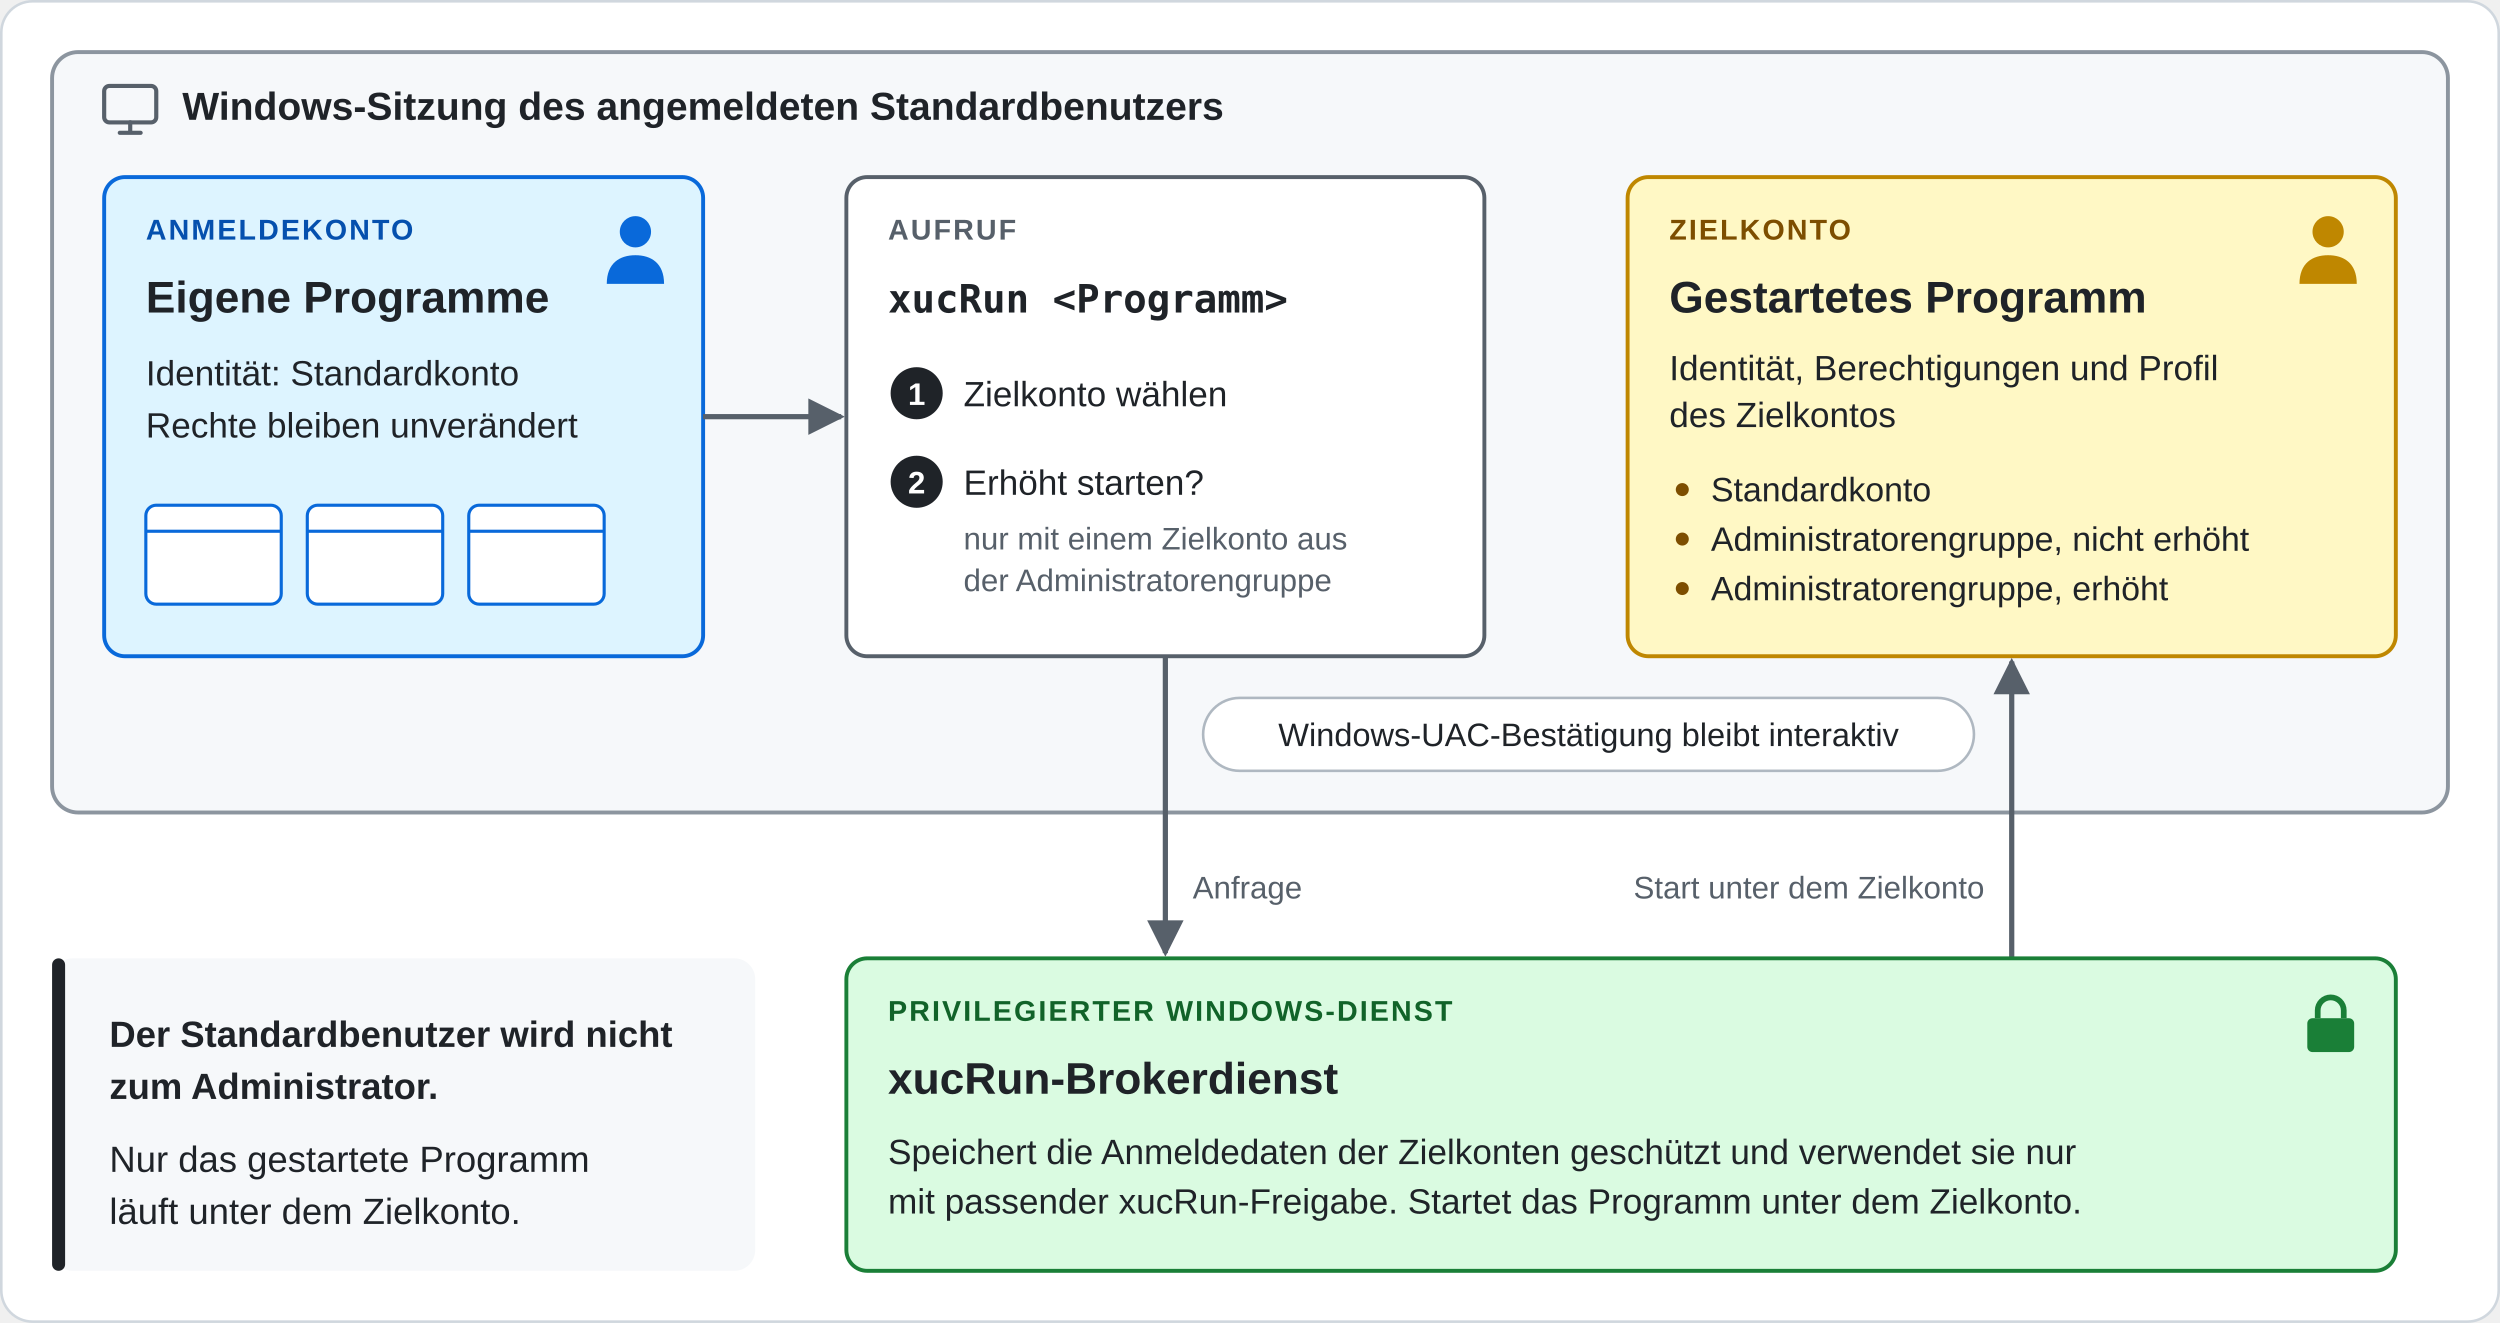
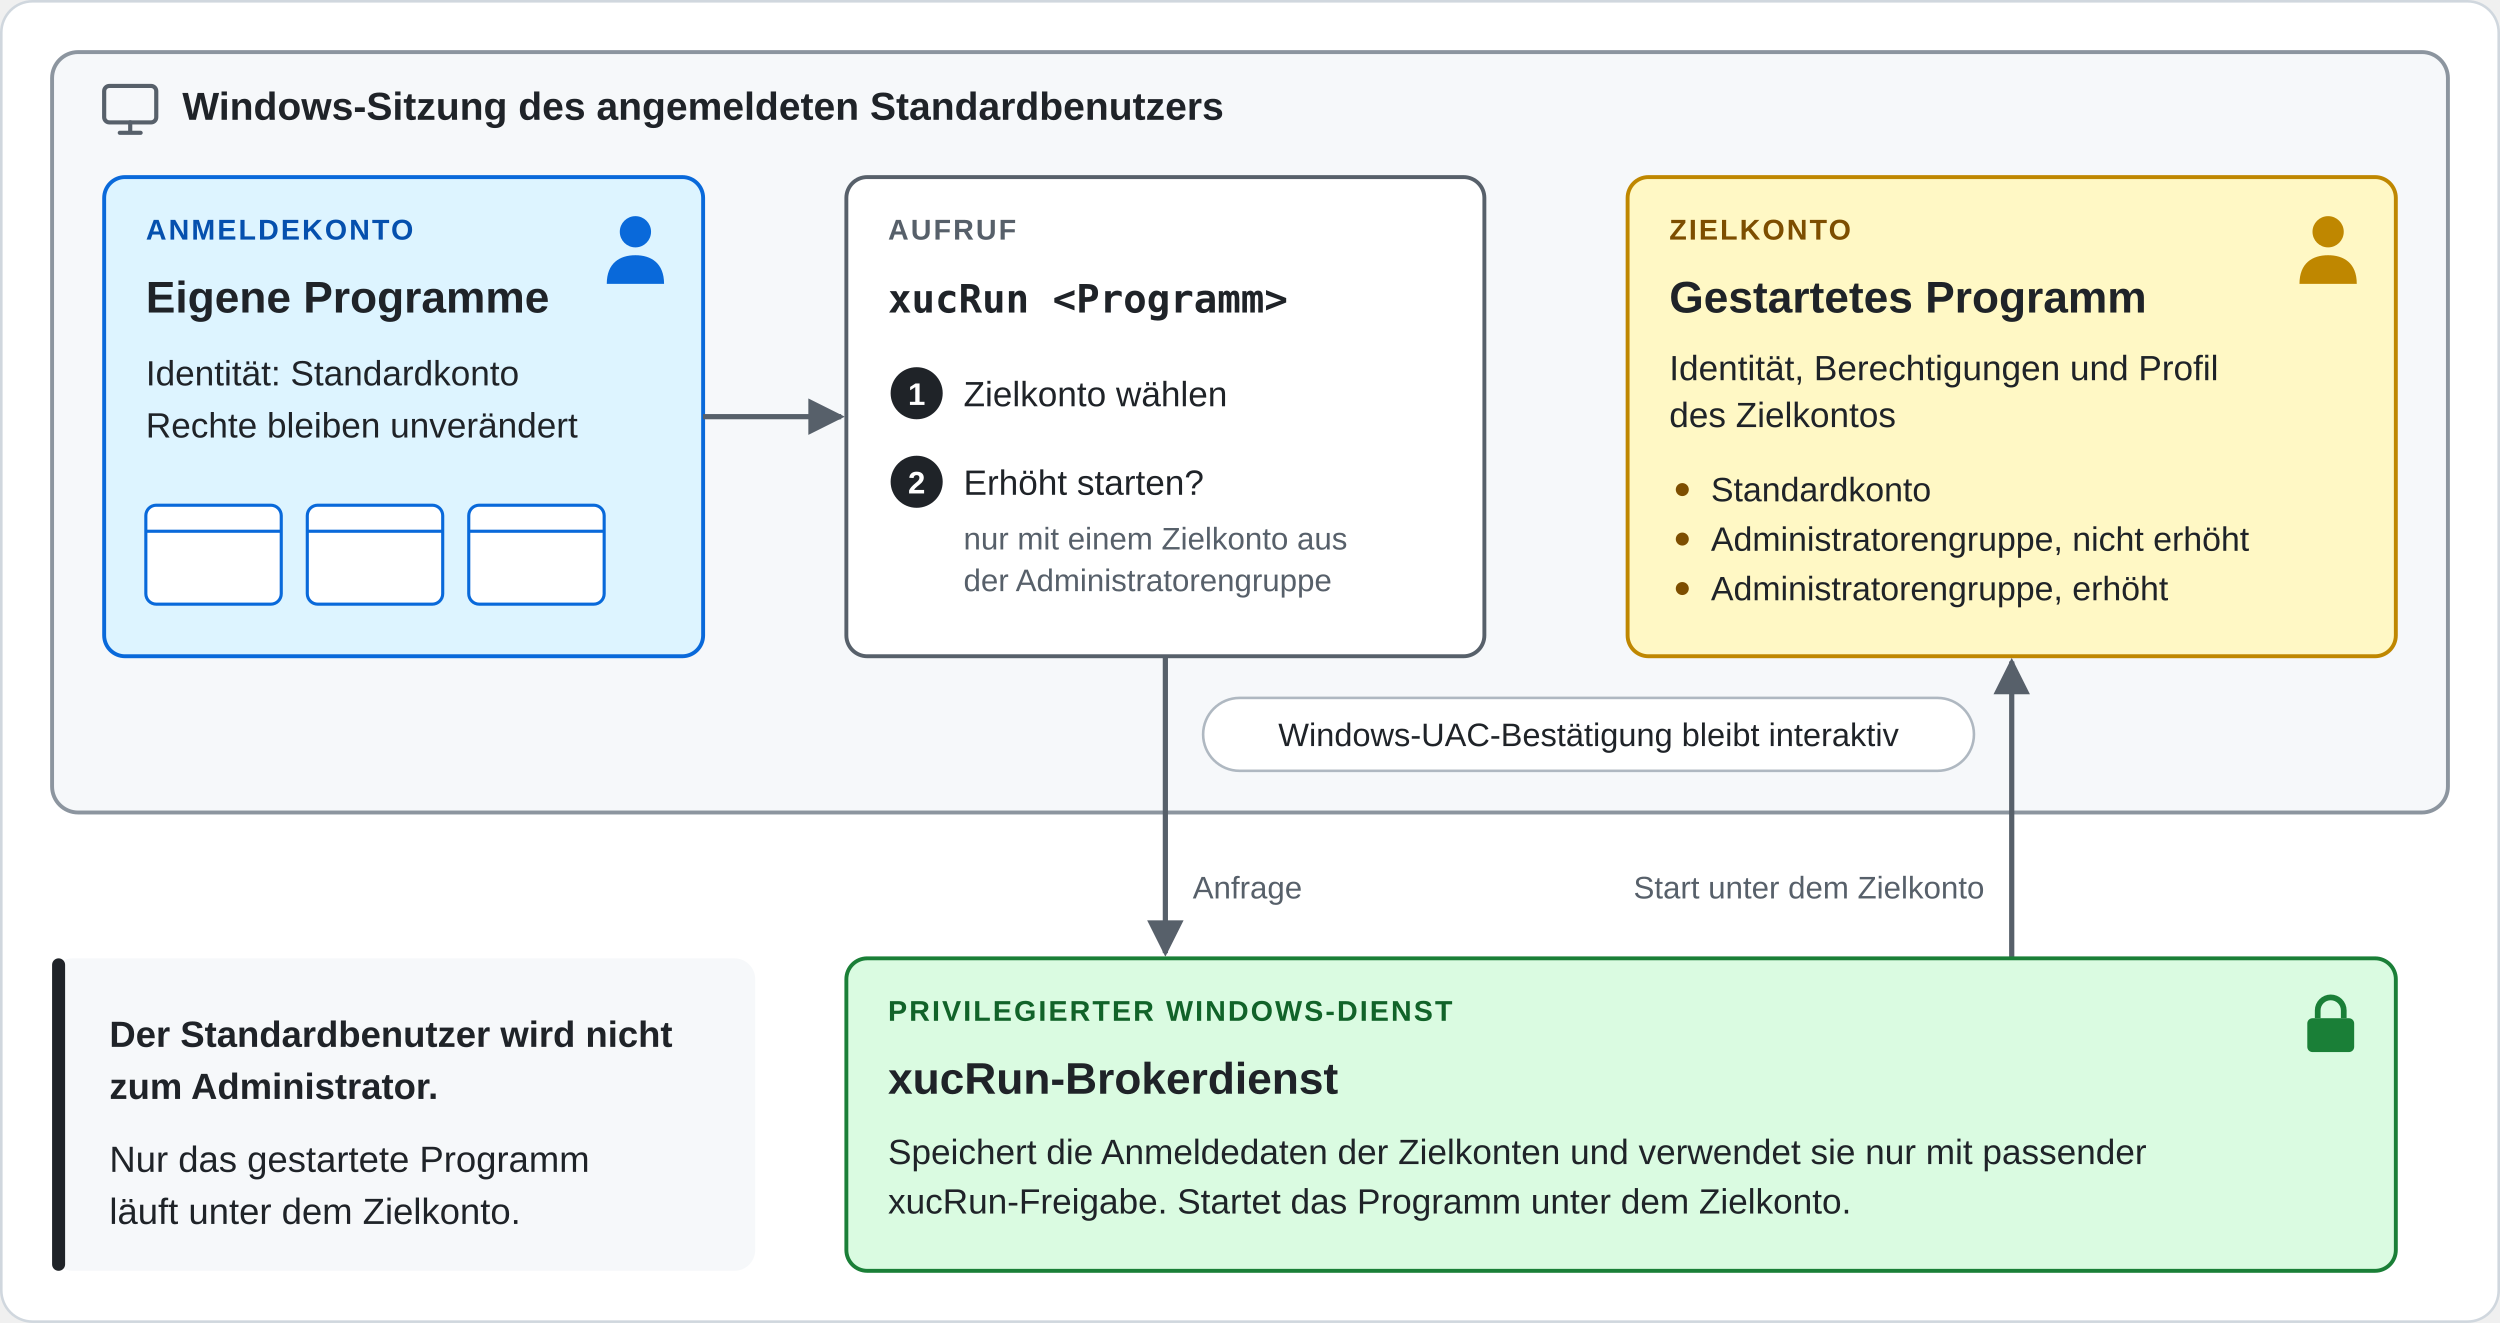
<svg xmlns="http://www.w3.org/2000/svg" viewBox="0 0 960 508" width="960" height="508" role="img" aria-labelledby="title desc" font-family="'Segoe UI', system-ui, -apple-system, 'Helvetica Neue', Arial, sans-serif" fill="#1f2328">
  <defs>
    <marker id="arrow" viewBox="0 0 10 10" refX="9" refY="5" markerWidth="7" markerHeight="7" orient="auto">
      <path d="M0 0 L10 5 L0 10 Z" fill="#57606a" />
    </marker>
  </defs>
  <rect x="0.5" y="0.5" width="959" height="507" rx="12" fill="#ffffff" stroke="#d0d7de" />
  <rect x="20" y="20" width="920" height="292" rx="10" fill="#f6f8fa" stroke="#8c959f" stroke-width="1.5" />
  <g transform="translate(40 33)" fill="none" stroke="#57606a" stroke-width="1.6" stroke-linecap="round">
    <rect x="0" y="0" width="20" height="14" rx="2" />
    <path d="M6 18 H14 M10 14 V18" />
  </g>
  <text x="70" y="46" font-size="15" font-weight="600">Windows-Sitzung des angemeldeten Standardbenutzers</text>
  <rect x="40" y="68" width="230" height="184" rx="8" fill="#ddf4ff" stroke="#0969da" stroke-width="1.5" />
  <g transform="translate(234 82)" fill="#0969da">
    <circle cx="10" cy="7" r="6" />
    <path d="M-1 27 C-1 19 4 16 10 16 C16 16 21 19 21 27 Z" />
  </g>
  <text x="56" y="92" font-size="11" font-weight="700" letter-spacing="0.8" fill="#0550ae">ANMELDEKONTO</text>
  <text x="56" y="120" font-size="17" font-weight="600">Eigene Programme</text>
  <text x="56" y="148" font-size="13.5">Identität: Standardkonto</text>
  <text x="56" y="168" font-size="13.5">Rechte bleiben unverändert</text>
  <g fill="#ffffff" stroke="#0969da" stroke-width="1.2">
    <rect x="56" y="194" width="52" height="38" rx="4" />
    <rect x="118" y="194" width="52" height="38" rx="4" />
    <rect x="180" y="194" width="52" height="38" rx="4" />
    <path d="M56 204 H108 M118 204 H170 M180 204 H232" fill="none" />
  </g>
  <rect x="325" y="68" width="245" height="184" rx="8" fill="#ffffff" stroke="#57606a" stroke-width="1.5" />
  <text x="341" y="92" font-size="11" font-weight="700" letter-spacing="0.8" fill="#57606a">AUFRUF</text>
  <text x="341" y="120" font-size="15" font-weight="700" font-family="Consolas, 'Cascadia Mono', Menlo, monospace">xucRun &lt;Programm&gt;</text>
  <circle cx="352" cy="151" r="10" />
  <text x="352" y="155.5" font-size="12" font-weight="700" fill="#ffffff" text-anchor="middle">1</text>
  <text x="370" y="156" font-size="13.5">Zielkonto wählen</text>
  <circle cx="352" cy="185" r="10" />
  <text x="352" y="189.5" font-size="12" font-weight="700" fill="#ffffff" text-anchor="middle">2</text>
  <text x="370" y="190" font-size="13.5">Erhöht starten?</text>
  <text x="370" y="211" font-size="12" fill="#57606a">nur mit einem Zielkonto aus</text>
  <text x="370" y="227" font-size="12" fill="#57606a">der Administratorengruppe</text>
  <rect x="625" y="68" width="295" height="184" rx="8" fill="#fff8c5" stroke="#bf8700" stroke-width="1.5" />
  <g transform="translate(884 82)" fill="#bf8700">
    <circle cx="10" cy="7" r="6" />
    <path d="M-1 27 C-1 19 4 16 10 16 C16 16 21 19 21 27 Z" />
  </g>
  <text x="641" y="92" font-size="11" font-weight="700" letter-spacing="0.8" fill="#7d4e00">ZIELKONTO</text>
  <text x="641" y="120" font-size="17" font-weight="600">Gestartetes Programm</text>
  <text x="641" y="146" font-size="13.5">Identität, Berechtigungen und Profil</text>
  <text x="641" y="164" font-size="13.5">des Zielkontos</text>
  <g fill="#7d4e00">
    <circle cx="646" cy="188" r="2.5" />
    <circle cx="646" cy="207" r="2.5" />
    <circle cx="646" cy="226" r="2.5" />
  </g>
  <text x="657" y="192.5" font-size="13">Standardkonto</text>
  <text x="657" y="211.5" font-size="13">Administratorengruppe, nicht erhöht</text>
  <text x="657" y="230.5" font-size="13">Administratorengruppe, erhöht</text>
  <g stroke="#57606a" stroke-width="2" fill="none">
    <line x1="270" y1="160" x2="323" y2="160" marker-end="url(#arrow)" />
    <line x1="447.5" y1="252" x2="447.5" y2="366" marker-end="url(#arrow)" />
    <line x1="772.5" y1="368" x2="772.5" y2="254" marker-end="url(#arrow)" />
  </g>
  <rect x="462" y="268" width="296" height="28" rx="14" fill="#ffffff" stroke="#afb8c1" />
  <text x="610" y="286.5" font-size="12.5" text-anchor="middle">Windows-UAC-Bestätigung bleibt interaktiv</text>
  <text x="458" y="345" font-size="12" fill="#57606a">Anfrage</text>
  <text x="762" y="345" font-size="12" fill="#57606a" text-anchor="end">Start unter dem Zielkonto</text>
  <rect x="20" y="368" width="270" height="120" rx="8" fill="#f6f8fa" />
  <rect x="20" y="368" width="5" height="120" rx="2.5" />
  <text x="42" y="402" font-size="14" font-weight="600">Der Standardbenutzer wird nicht</text>
  <text x="42" y="422" font-size="14" font-weight="600">zum Administrator.</text>
  <text x="42" y="450" font-size="14">Nur das gestartete Programm</text>
  <text x="42" y="470" font-size="14">läuft unter dem Zielkonto.</text>
  <rect x="325" y="368" width="595" height="120" rx="8" fill="#dafbe1" stroke="#1a7f37" stroke-width="1.5" />
  <g transform="translate(886 382)">
    <path d="M4 9 V6 a5 5 0 0 1 10 0 V9" fill="none" stroke="#1a7f37" stroke-width="2.2" />
    <rect x="0" y="9" width="18" height="13" rx="2" fill="#1a7f37" />
  </g>
  <text x="341" y="392" font-size="11" font-weight="700" letter-spacing="0.8" fill="#116329">PRIVILEGIERTER WINDOWS-DIENST</text>
  <text x="341" y="420" font-size="17" font-weight="600">xucRun-Brokerdienst</text>
-   <text x="341" y="447" font-size="13.5">Speichert die Anmeldedaten der Zielkonten geschützt und verwendet sie nur</text>
-   <text x="341" y="466" font-size="13.5">mit passender xucRun-Freigabe. Startet das Programm unter dem Zielkonto.</text>
+   <text x="341" y="447" font-size="13.5">Speichert die Anmeldedaten der Zielkonten und verwendet sie nur mit passender</text>
+   <text x="341" y="466" font-size="13.5">xucRun-Freigabe. Startet das Programm unter dem Zielkonto.</text>
</svg>
